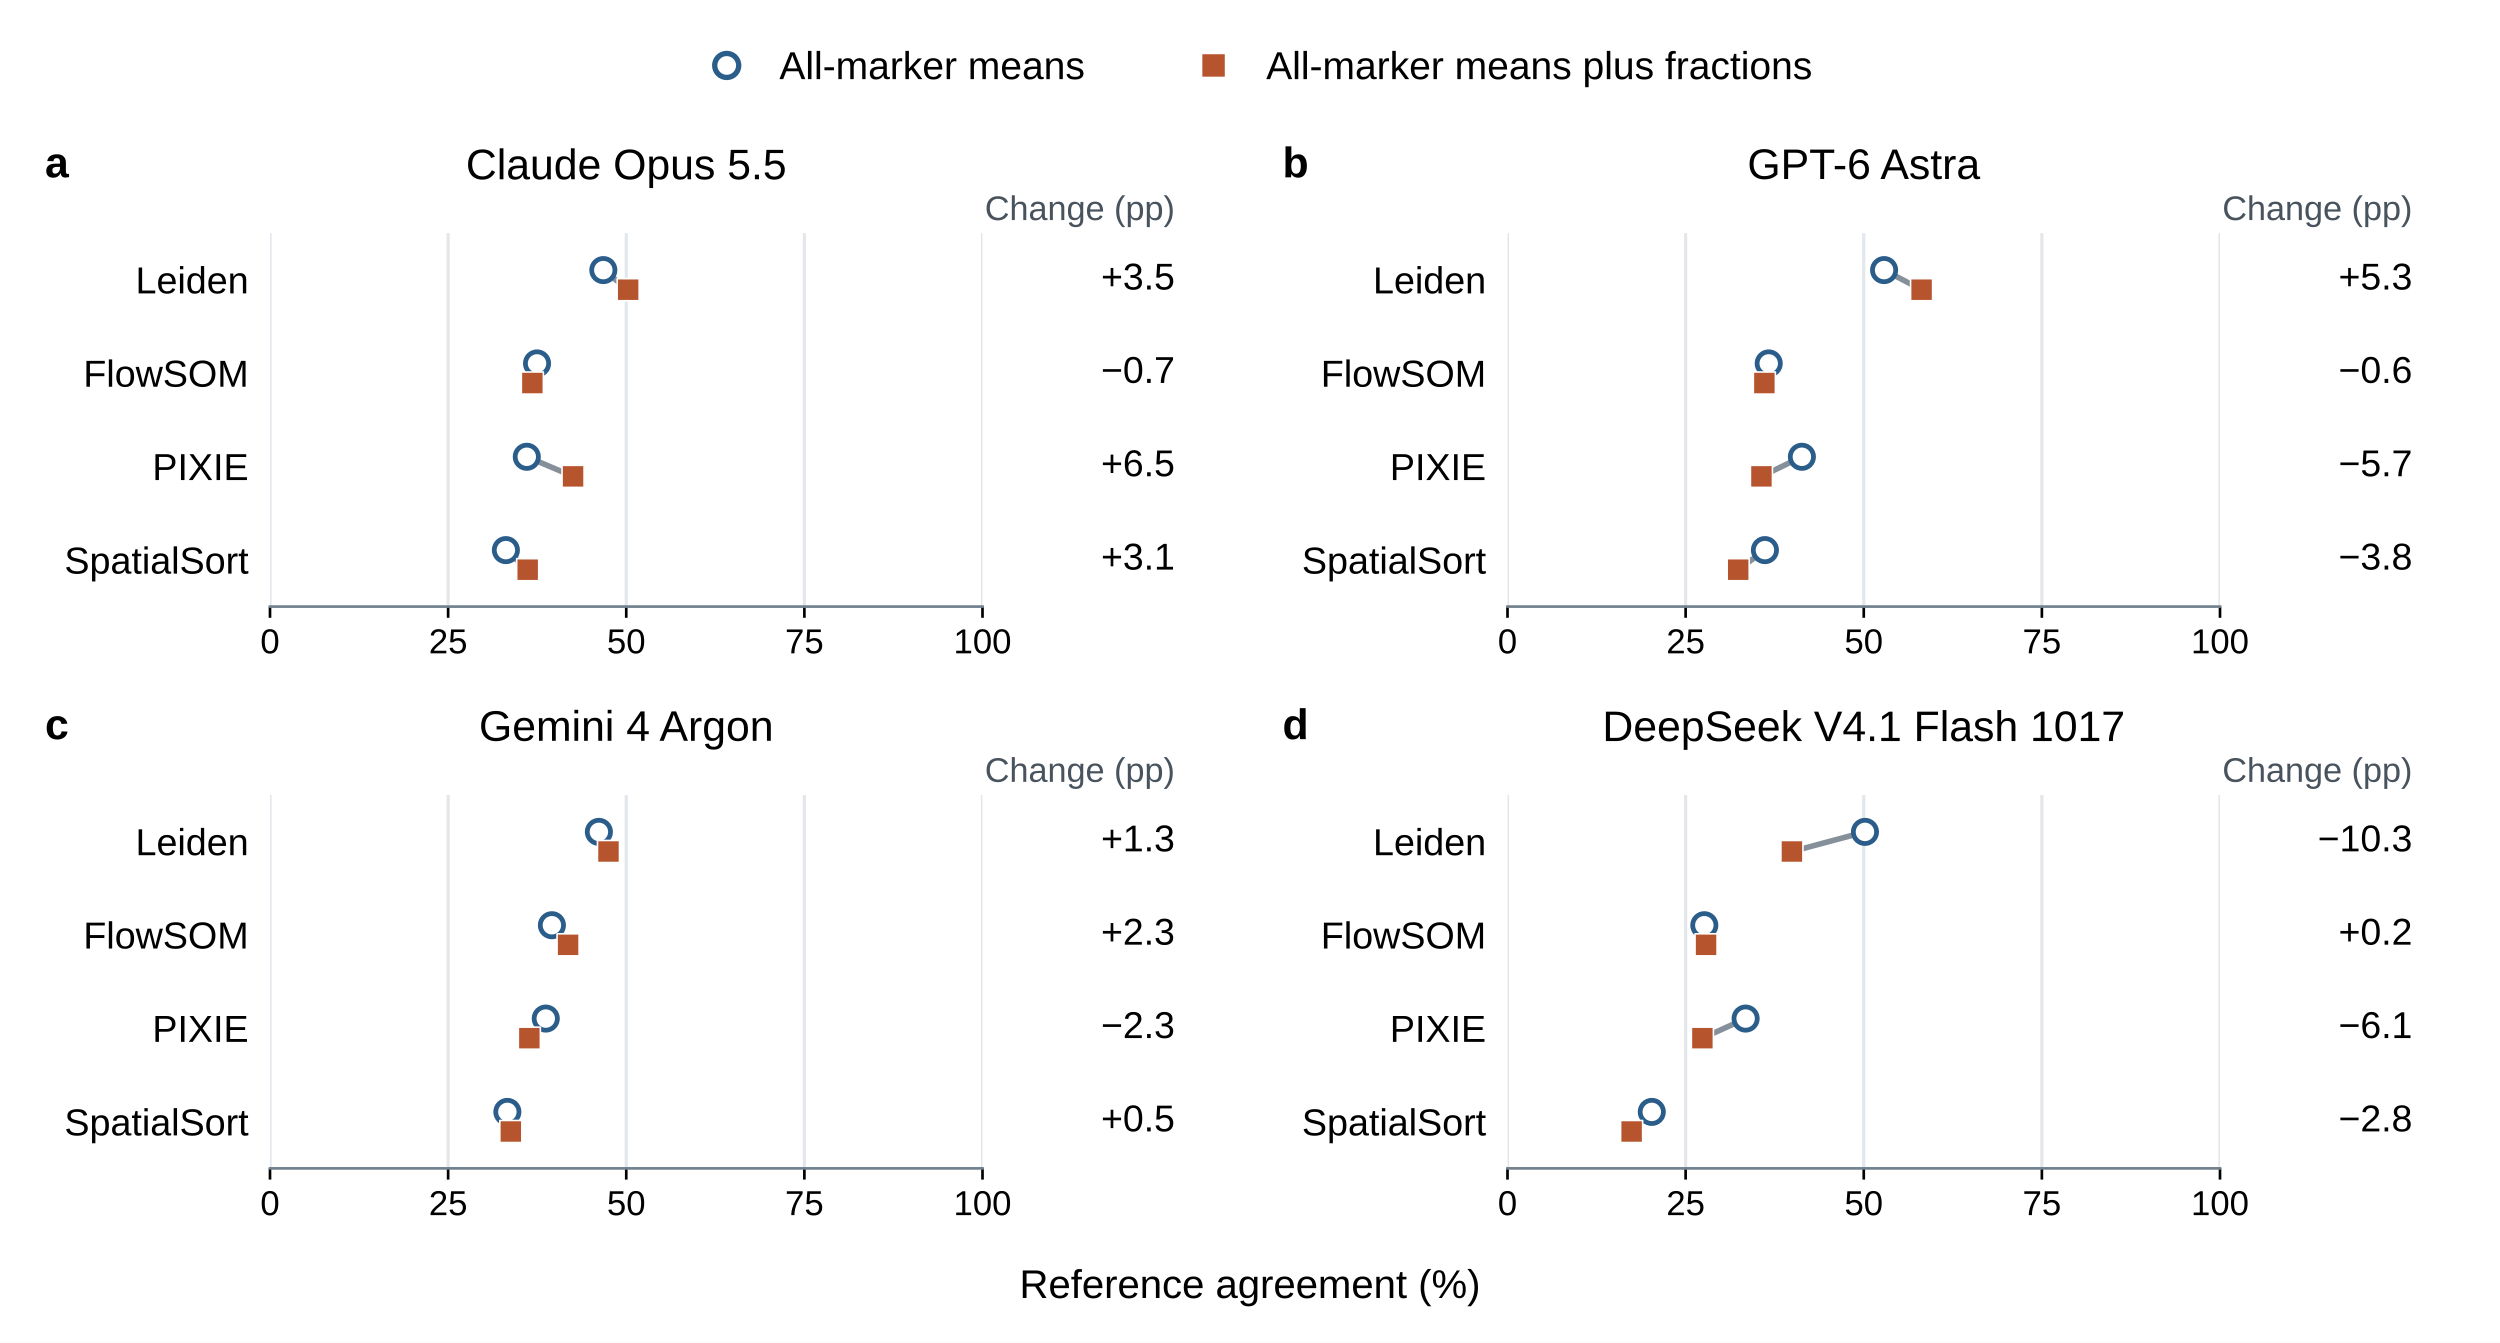
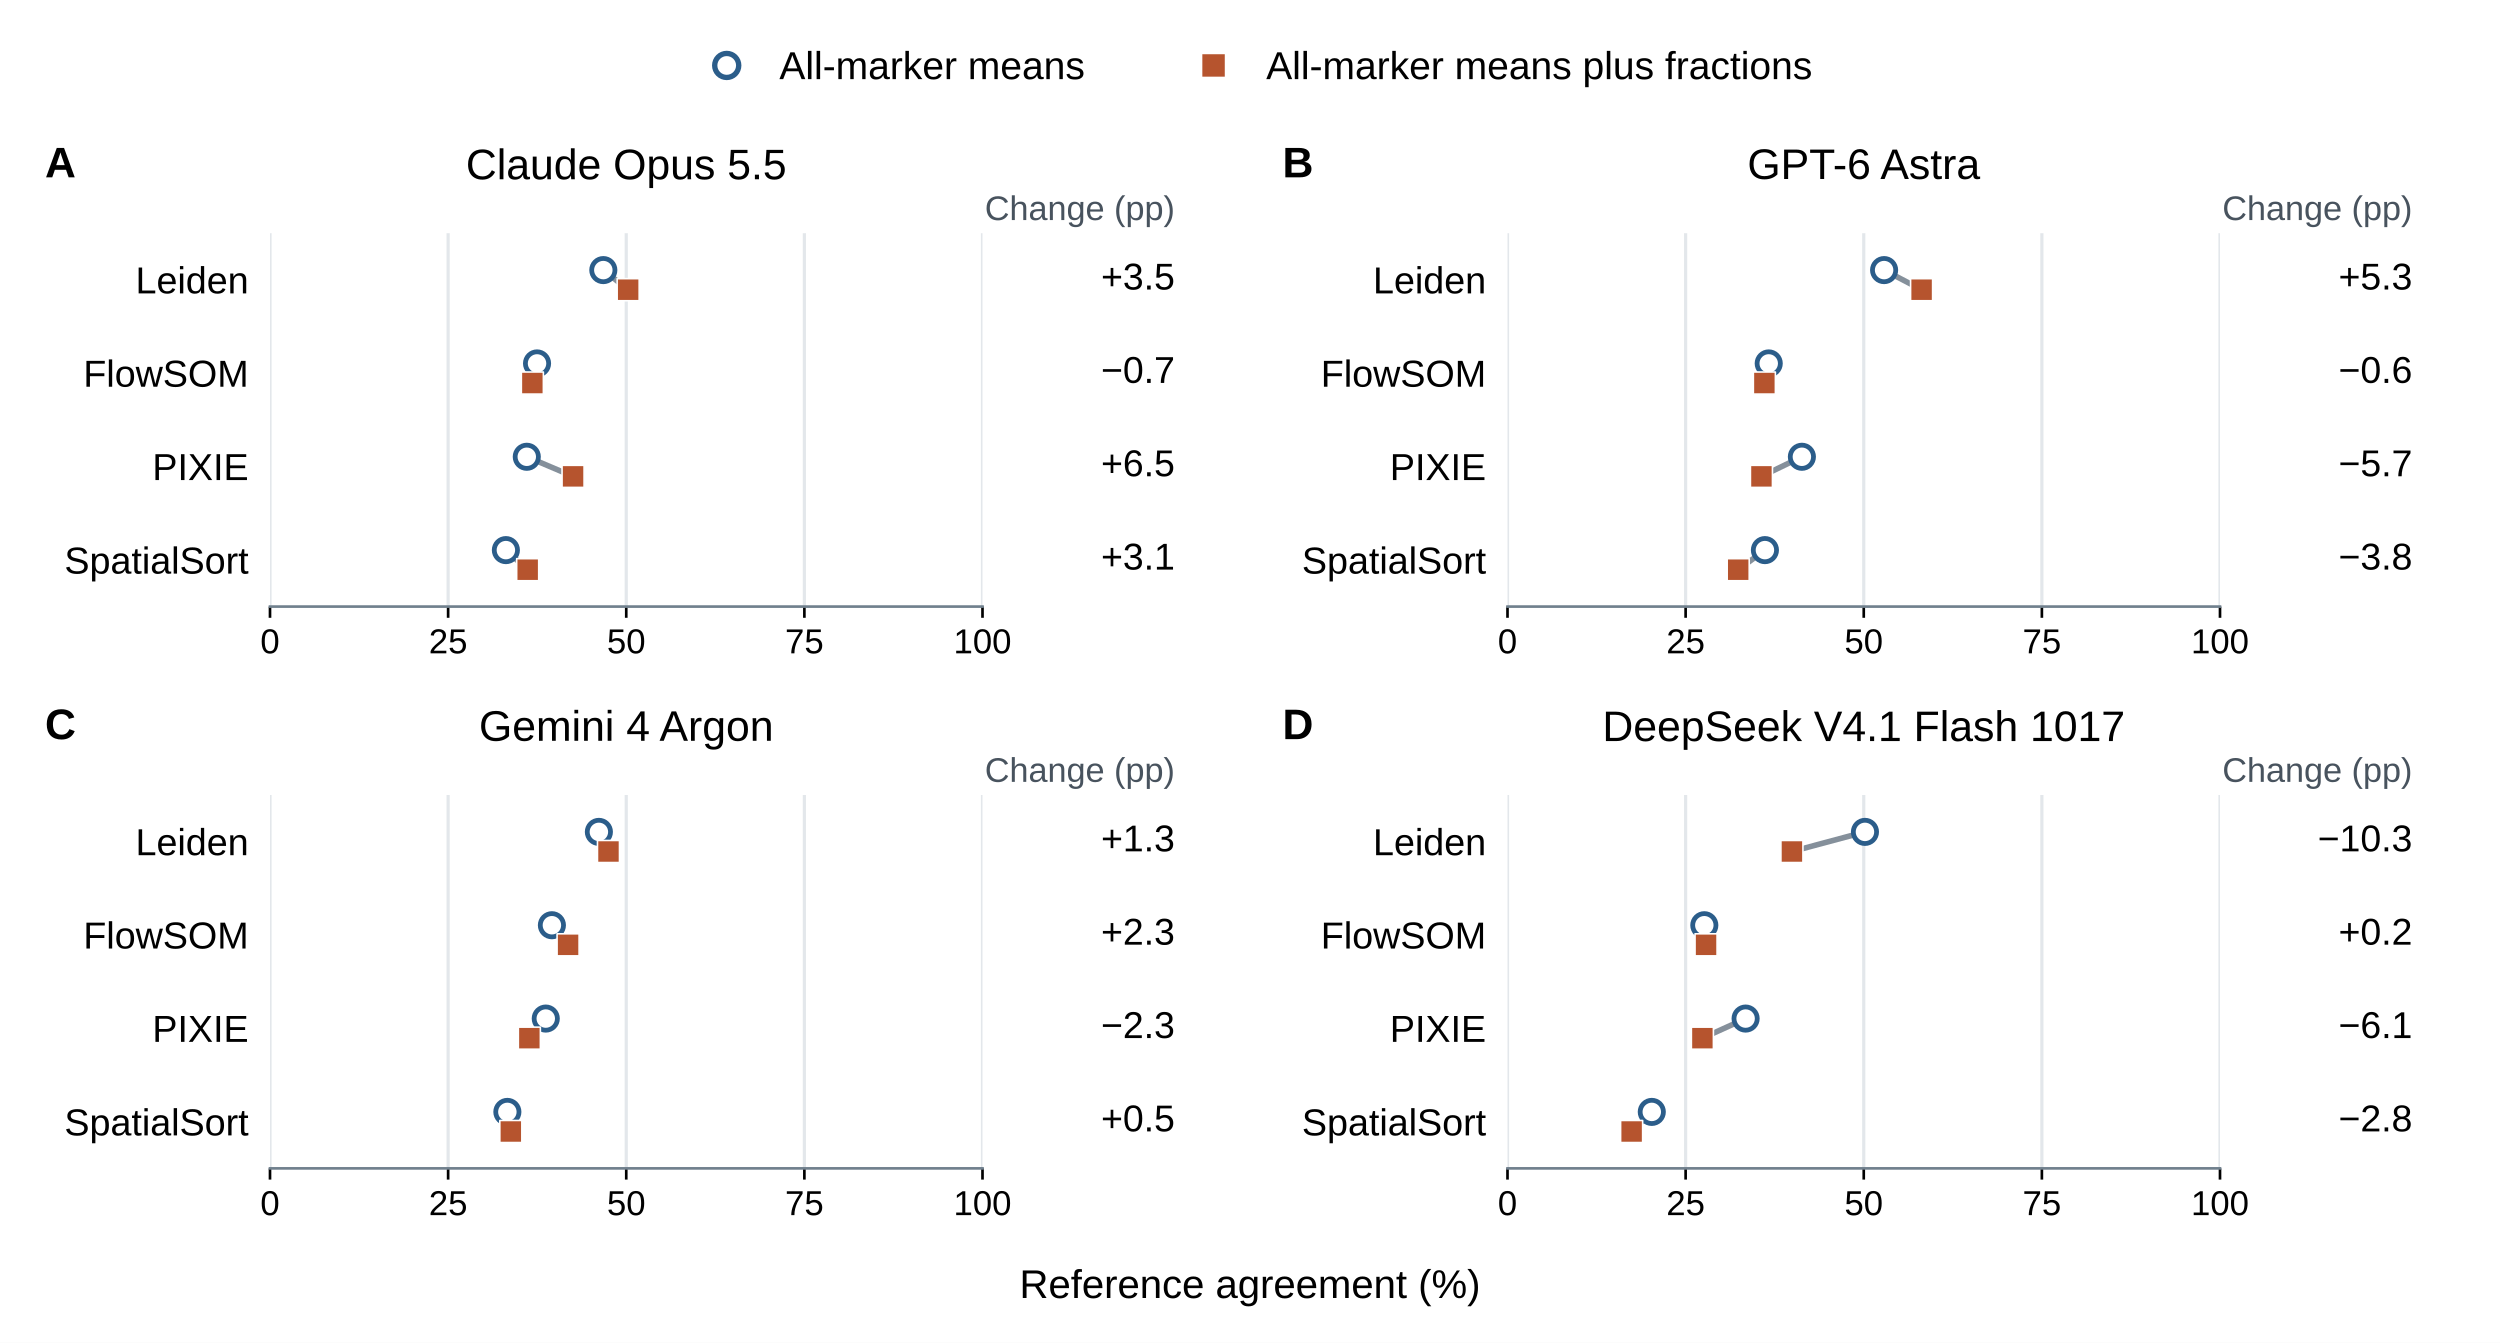
<svg xmlns="http://www.w3.org/2000/svg" xmlns:xlink="http://www.w3.org/1999/xlink" width="468pt" height="251.371pt" viewBox="0 0 468 251.371" version="1.1">
  <defs>
    <style type="text/css">*{stroke-linejoin: round; stroke-linecap: butt}</style>
  </defs>
  <g id="figure_1">
    <g id="patch_1">
      <path d="M 0 251.371  L 468 251.371  L 468 0  L 0 0  z " style="fill: #ffffff" />
    </g>
    <g id="axes_1">
      <g id="patch_2">
        <path d="M 50.544 113.552  L 183.924 113.552  L 183.924 43.66  L 50.544 43.66  z " style="fill: #ffffff" />
      </g>
      <g id="matplotlib.axis_1">
        <g id="xtick_1">
          <g id="line2d_1">
            <path d="M 50.544 113.552  L 50.544 43.66  " clip-path="url(#p164720109d)" style="fill: none; stroke: #e3e7eb; stroke-width: 0.6; stroke-linecap: square" />
          </g>
          <g id="line2d_2">
            <defs>
              <path id="mf519b2136f" d="M 0 0  L 0 2.1  " style="stroke: #000000; stroke-width: 0.5" />
            </defs>
            <g>
              <use xlink:href="#mf519b2136f" x="50.544" y="113.552" style="stroke: #000000; stroke-width: 0.5" />
            </g>
          </g>
          <g id="text_1">
            <text style="font-size: 6.5px; font-family: 'Arial', 'Liberation Sans', 'DejaVu Sans', sans-serif; text-anchor: middle" x="50.544" y="122.304" transform="rotate(-0 50.544 122.3044)">0</text>
          </g>
        </g>
        <g id="xtick_2">
          <g id="line2d_3">
            <path d="M 83.889 113.552  L 83.889 43.66  " clip-path="url(#p164720109d)" style="fill: none; stroke: #e3e7eb; stroke-width: 0.6; stroke-linecap: square" />
          </g>
          <g id="line2d_4">
            <g>
              <use xlink:href="#mf519b2136f" x="83.889" y="113.552" style="stroke: #000000; stroke-width: 0.5" />
            </g>
          </g>
          <g id="text_2">
            <text style="font-size: 6.5px; font-family: 'Arial', 'Liberation Sans', 'DejaVu Sans', sans-serif; text-anchor: middle" x="83.889" y="122.304" transform="rotate(-0 83.889 122.3044)">25</text>
          </g>
        </g>
        <g id="xtick_3">
          <g id="line2d_5">
            <path d="M 117.234 113.552  L 117.234 43.66  " clip-path="url(#p164720109d)" style="fill: none; stroke: #e3e7eb; stroke-width: 0.6; stroke-linecap: square" />
          </g>
          <g id="line2d_6">
            <g>
              <use xlink:href="#mf519b2136f" x="117.234" y="113.552" style="stroke: #000000; stroke-width: 0.5" />
            </g>
          </g>
          <g id="text_3">
            <text style="font-size: 6.5px; font-family: 'Arial', 'Liberation Sans', 'DejaVu Sans', sans-serif; text-anchor: middle" x="117.234" y="122.304" transform="rotate(-0 117.234 122.3044)">50</text>
          </g>
        </g>
        <g id="xtick_4">
          <g id="line2d_7">
            <path d="M 150.579 113.552  L 150.579 43.66  " clip-path="url(#p164720109d)" style="fill: none; stroke: #e3e7eb; stroke-width: 0.6; stroke-linecap: square" />
          </g>
          <g id="line2d_8">
            <g>
              <use xlink:href="#mf519b2136f" x="150.579" y="113.552" style="stroke: #000000; stroke-width: 0.5" />
            </g>
          </g>
          <g id="text_4">
            <text style="font-size: 6.5px; font-family: 'Arial', 'Liberation Sans', 'DejaVu Sans', sans-serif; text-anchor: middle" x="150.579" y="122.304" transform="rotate(-0 150.579 122.3044)">75</text>
          </g>
        </g>
        <g id="xtick_5">
          <g id="line2d_9">
            <path d="M 183.924 113.552  L 183.924 43.66  " clip-path="url(#p164720109d)" style="fill: none; stroke: #e3e7eb; stroke-width: 0.6; stroke-linecap: square" />
          </g>
          <g id="line2d_10">
            <g>
              <use xlink:href="#mf519b2136f" x="183.924" y="113.552" style="stroke: #000000; stroke-width: 0.5" />
            </g>
          </g>
          <g id="text_5">
            <text style="font-size: 6.5px; font-family: 'Arial', 'Liberation Sans', 'DejaVu Sans', sans-serif; text-anchor: middle" x="183.924" y="122.304" transform="rotate(-0 183.924 122.3044)">100</text>
          </g>
        </g>
      </g>
      <g id="matplotlib.axis_2">
        <g id="ytick_1">
          <g id="line2d_11" />
          <g id="text_6">
            <text style="font-size: 7.05px; font-family: 'Arial', 'Liberation Sans', 'DejaVu Sans', sans-serif; text-anchor: end" x="46.544" y="54.92" transform="rotate(-0 46.544 54.91967)">Leiden</text>
          </g>
        </g>
        <g id="ytick_2">
          <g id="line2d_12" />
          <g id="text_7">
            <text style="font-size: 7.05px; font-family: 'Arial', 'Liberation Sans', 'DejaVu Sans', sans-serif; text-anchor: end" x="46.544" y="72.393" transform="rotate(-0 46.544 72.39261)">FlowSOM</text>
          </g>
        </g>
        <g id="ytick_3">
          <g id="line2d_13" />
          <g id="text_8">
            <text style="font-size: 7.05px; font-family: 'Arial', 'Liberation Sans', 'DejaVu Sans', sans-serif; text-anchor: end" x="46.544" y="89.866" transform="rotate(-0 46.544 89.86554)">PIXIE</text>
          </g>
        </g>
        <g id="ytick_4">
          <g id="line2d_14" />
          <g id="text_9">
            <text style="font-size: 7.05px; font-family: 'Arial', 'Liberation Sans', 'DejaVu Sans', sans-serif; text-anchor: end" x="46.544" y="107.381" transform="rotate(-0 46.544 107.3814)">SpatialSort</text>
          </g>
        </g>
      </g>
      <g id="line2d_15">
        <path d="M 112.941 50.562  L 117.592 54.231  " clip-path="url(#p164720109d)" style="fill: none; stroke: #85909b; stroke-width: 1.05; stroke-linecap: square" />
      </g>
      <g id="line2d_16">
        <path d="M 100.533 68.035  L 99.658 71.704  " clip-path="url(#p164720109d)" style="fill: none; stroke: #85909b; stroke-width: 1.05; stroke-linecap: square" />
      </g>
      <g id="line2d_17">
        <path d="M 98.613 85.508  L 107.279 89.177  " clip-path="url(#p164720109d)" style="fill: none; stroke: #85909b; stroke-width: 1.05; stroke-linecap: square" />
      </g>
      <g id="line2d_18">
        <path d="M 94.701 102.981  L 98.783 106.65  " clip-path="url(#p164720109d)" style="fill: none; stroke: #85909b; stroke-width: 1.05; stroke-linecap: square" />
      </g>
      <g id="patch_3">
        <path d="M 50.544 113.552  L 183.924 113.552  " style="fill: none; stroke: #70808d; stroke-width: 0.5; stroke-linejoin: miter; stroke-linecap: square" />
      </g>
      <g id="text_10">
        <text style="font-size: 6.4px; font-family: 'Arial', 'Liberation Sans', 'DejaVu Sans', sans-serif; text-anchor: end; fill: #48535e" x="219.937" y="41.195" transform="rotate(-0 219.9366 41.19481)">Change (pp)</text>
      </g>
      <g id="text_11">
        <text style="font-size: 7px; font-family: 'Arial', 'Liberation Sans', 'DejaVu Sans', sans-serif; text-anchor: end" x="219.937" y="54.206" transform="rotate(-0 219.9366 54.20616)">+3.5</text>
      </g>
      <g id="text_12">
        <text style="font-size: 7px; font-family: 'Arial', 'Liberation Sans', 'DejaVu Sans', sans-serif; text-anchor: end" x="219.937" y="71.679" transform="rotate(-0 219.9366 71.67909)">−0.7</text>
      </g>
      <g id="text_13">
        <text style="font-size: 7px; font-family: 'Arial', 'Liberation Sans', 'DejaVu Sans', sans-serif; text-anchor: end" x="219.937" y="89.152" transform="rotate(-0 219.9366 89.15202)">+6.5</text>
      </g>
      <g id="text_14">
        <text style="font-size: 7px; font-family: 'Arial', 'Liberation Sans', 'DejaVu Sans', sans-serif; text-anchor: end" x="219.937" y="106.625" transform="rotate(-0 219.9366 106.625)">+3.1</text>
      </g>
      <g id="PathCollection_1">
        <defs>
          <path id="m39a8f7a4e0" d="M 0 2.179  C 0.578 2.179 1.132 1.95 1.541 1.541  C 1.95 1.132 2.179 0.578 2.179 0  C 2.179 -0.578 1.95 -1.132 1.541 -1.541  C 1.132 -1.95 0.578 -2.179 0 -2.179  C -0.578 -2.179 -1.132 -1.95 -1.541 -1.541  C -1.95 -1.132 -2.179 -0.578 -2.179 0  C -2.179 0.578 -1.95 1.132 -1.541 1.541  C -1.132 1.95 -0.578 2.179 0 2.179  z " style="stroke: #2b5d8a; stroke-width: 0.9" />
        </defs>
        <g clip-path="url(#p164720109d)">
          <use xlink:href="#m39a8f7a4e0" x="112.941" y="50.562" style="fill: #ffffff; stroke: #2b5d8a; stroke-width: 0.9" />
        </g>
      </g>
      <g id="PathCollection_2">
        <g clip-path="url(#p164720109d)">
          <use xlink:href="#m39a8f7a4e0" x="100.533" y="68.035" style="fill: #ffffff; stroke: #2b5d8a; stroke-width: 0.9" />
        </g>
      </g>
      <g id="PathCollection_3">
        <g clip-path="url(#p164720109d)">
          <use xlink:href="#m39a8f7a4e0" x="98.613" y="85.508" style="fill: #ffffff; stroke: #2b5d8a; stroke-width: 0.9" />
        </g>
      </g>
      <g id="PathCollection_4">
        <g clip-path="url(#p164720109d)">
          <use xlink:href="#m39a8f7a4e0" x="94.701" y="102.981" style="fill: #ffffff; stroke: #2b5d8a; stroke-width: 0.9" />
        </g>
      </g>
      <g id="PathCollection_5">
        <defs>
          <path id="m6fb741b19e" d="M -2.062 2.062  L 2.062 2.062  L 2.062 -2.062  L -2.062 -2.062  z " style="stroke: #ffffff; stroke-width: 0.3" />
        </defs>
        <g clip-path="url(#p164720109d)">
          <use xlink:href="#m6fb741b19e" x="117.592" y="54.231" style="fill: #b6542e; stroke: #ffffff; stroke-width: 0.3" />
        </g>
      </g>
      <g id="PathCollection_6">
        <g clip-path="url(#p164720109d)">
          <use xlink:href="#m6fb741b19e" x="99.658" y="71.704" style="fill: #b6542e; stroke: #ffffff; stroke-width: 0.3" />
        </g>
      </g>
      <g id="PathCollection_7">
        <g clip-path="url(#p164720109d)">
          <use xlink:href="#m6fb741b19e" x="107.279" y="89.177" style="fill: #b6542e; stroke: #ffffff; stroke-width: 0.3" />
        </g>
      </g>
      <g id="PathCollection_8">
        <g clip-path="url(#p164720109d)">
          <use xlink:href="#m6fb741b19e" x="98.783" y="106.65" style="fill: #b6542e; stroke: #ffffff; stroke-width: 0.3" />
        </g>
      </g>
    </g>
    <g id="axes_2">
      <g id="patch_4">
        <path d="M 282.204 113.552  L 415.584 113.552  L 415.584 43.66  L 282.204 43.66  z " style="fill: #ffffff" />
      </g>
      <g id="matplotlib.axis_3">
        <g id="xtick_6">
          <g id="line2d_19">
            <path d="M 282.204 113.552  L 282.204 43.66  " clip-path="url(#pc865735645)" style="fill: none; stroke: #e3e7eb; stroke-width: 0.6; stroke-linecap: square" />
          </g>
          <g id="line2d_20">
            <g>
              <use xlink:href="#mf519b2136f" x="282.204" y="113.552" style="stroke: #000000; stroke-width: 0.5" />
            </g>
          </g>
          <g id="text_15">
            <text style="font-size: 6.5px; font-family: 'Arial', 'Liberation Sans', 'DejaVu Sans', sans-serif; text-anchor: middle" x="282.204" y="122.304" transform="rotate(-0 282.204 122.3044)">0</text>
          </g>
        </g>
        <g id="xtick_7">
          <g id="line2d_21">
            <path d="M 315.549 113.552  L 315.549 43.66  " clip-path="url(#pc865735645)" style="fill: none; stroke: #e3e7eb; stroke-width: 0.6; stroke-linecap: square" />
          </g>
          <g id="line2d_22">
            <g>
              <use xlink:href="#mf519b2136f" x="315.549" y="113.552" style="stroke: #000000; stroke-width: 0.5" />
            </g>
          </g>
          <g id="text_16">
            <text style="font-size: 6.5px; font-family: 'Arial', 'Liberation Sans', 'DejaVu Sans', sans-serif; text-anchor: middle" x="315.549" y="122.304" transform="rotate(-0 315.549 122.3044)">25</text>
          </g>
        </g>
        <g id="xtick_8">
          <g id="line2d_23">
            <path d="M 348.894 113.552  L 348.894 43.66  " clip-path="url(#pc865735645)" style="fill: none; stroke: #e3e7eb; stroke-width: 0.6; stroke-linecap: square" />
          </g>
          <g id="line2d_24">
            <g>
              <use xlink:href="#mf519b2136f" x="348.894" y="113.552" style="stroke: #000000; stroke-width: 0.5" />
            </g>
          </g>
          <g id="text_17">
            <text style="font-size: 6.5px; font-family: 'Arial', 'Liberation Sans', 'DejaVu Sans', sans-serif; text-anchor: middle" x="348.894" y="122.304" transform="rotate(-0 348.894 122.3044)">50</text>
          </g>
        </g>
        <g id="xtick_9">
          <g id="line2d_25">
            <path d="M 382.239 113.552  L 382.239 43.66  " clip-path="url(#pc865735645)" style="fill: none; stroke: #e3e7eb; stroke-width: 0.6; stroke-linecap: square" />
          </g>
          <g id="line2d_26">
            <g>
              <use xlink:href="#mf519b2136f" x="382.239" y="113.552" style="stroke: #000000; stroke-width: 0.5" />
            </g>
          </g>
          <g id="text_18">
            <text style="font-size: 6.5px; font-family: 'Arial', 'Liberation Sans', 'DejaVu Sans', sans-serif; text-anchor: middle" x="382.239" y="122.304" transform="rotate(-0 382.239 122.3044)">75</text>
          </g>
        </g>
        <g id="xtick_10">
          <g id="line2d_27">
            <path d="M 415.584 113.552  L 415.584 43.66  " clip-path="url(#pc865735645)" style="fill: none; stroke: #e3e7eb; stroke-width: 0.6; stroke-linecap: square" />
          </g>
          <g id="line2d_28">
            <g>
              <use xlink:href="#mf519b2136f" x="415.584" y="113.552" style="stroke: #000000; stroke-width: 0.5" />
            </g>
          </g>
          <g id="text_19">
            <text style="font-size: 6.5px; font-family: 'Arial', 'Liberation Sans', 'DejaVu Sans', sans-serif; text-anchor: middle" x="415.584" y="122.304" transform="rotate(-0 415.584 122.3044)">100</text>
          </g>
        </g>
      </g>
      <g id="matplotlib.axis_4">
        <g id="ytick_5">
          <g id="line2d_29" />
          <g id="text_20">
            <text style="font-size: 7.05px; font-family: 'Arial', 'Liberation Sans', 'DejaVu Sans', sans-serif; text-anchor: end" x="278.204" y="54.92" transform="rotate(-0 278.204 54.91967)">Leiden</text>
          </g>
        </g>
        <g id="ytick_6">
          <g id="line2d_30" />
          <g id="text_21">
            <text style="font-size: 7.05px; font-family: 'Arial', 'Liberation Sans', 'DejaVu Sans', sans-serif; text-anchor: end" x="278.204" y="72.393" transform="rotate(-0 278.204 72.39261)">FlowSOM</text>
          </g>
        </g>
        <g id="ytick_7">
          <g id="line2d_31" />
          <g id="text_22">
            <text style="font-size: 7.05px; font-family: 'Arial', 'Liberation Sans', 'DejaVu Sans', sans-serif; text-anchor: end" x="278.204" y="89.866" transform="rotate(-0 278.204 89.86554)">PIXIE</text>
          </g>
        </g>
        <g id="ytick_8">
          <g id="line2d_32" />
          <g id="text_23">
            <text style="font-size: 7.05px; font-family: 'Arial', 'Liberation Sans', 'DejaVu Sans', sans-serif; text-anchor: end" x="278.204" y="107.381" transform="rotate(-0 278.204 107.3814)">SpatialSort</text>
          </g>
        </g>
      </g>
      <g id="line2d_33">
        <path d="M 352.704 50.562  L 359.724 54.231  " clip-path="url(#pc865735645)" style="fill: none; stroke: #85909b; stroke-width: 1.05; stroke-linecap: square" />
      </g>
      <g id="line2d_34">
        <path d="M 331.105 68.035  L 330.291 71.704  " clip-path="url(#pc865735645)" style="fill: none; stroke: #85909b; stroke-width: 1.05; stroke-linecap: square" />
      </g>
      <g id="line2d_35">
        <path d="M 337.314 85.508  L 329.741 89.177  " clip-path="url(#pc865735645)" style="fill: none; stroke: #85909b; stroke-width: 1.05; stroke-linecap: square" />
      </g>
      <g id="line2d_36">
        <path d="M 330.393 102.981  L 325.39 106.65  " clip-path="url(#pc865735645)" style="fill: none; stroke: #85909b; stroke-width: 1.05; stroke-linecap: square" />
      </g>
      <g id="patch_5">
        <path d="M 282.204 113.552  L 415.584 113.552  " style="fill: none; stroke: #70808d; stroke-width: 0.5; stroke-linejoin: miter; stroke-linecap: square" />
      </g>
      <g id="text_24">
        <text style="font-size: 6.4px; font-family: 'Arial', 'Liberation Sans', 'DejaVu Sans', sans-serif; text-anchor: end; fill: #48535e" x="451.597" y="41.195" transform="rotate(-0 451.5966 41.19481)">Change (pp)</text>
      </g>
      <g id="text_25">
        <text style="font-size: 7px; font-family: 'Arial', 'Liberation Sans', 'DejaVu Sans', sans-serif; text-anchor: end" x="451.597" y="54.206" transform="rotate(-0 451.5966 54.20616)">+5.3</text>
      </g>
      <g id="text_26">
        <text style="font-size: 7px; font-family: 'Arial', 'Liberation Sans', 'DejaVu Sans', sans-serif; text-anchor: end" x="451.597" y="71.679" transform="rotate(-0 451.5966 71.67909)">−0.6</text>
      </g>
      <g id="text_27">
        <text style="font-size: 7px; font-family: 'Arial', 'Liberation Sans', 'DejaVu Sans', sans-serif; text-anchor: end" x="451.597" y="89.152" transform="rotate(-0 451.5966 89.15202)">−5.7</text>
      </g>
      <g id="text_28">
        <text style="font-size: 7px; font-family: 'Arial', 'Liberation Sans', 'DejaVu Sans', sans-serif; text-anchor: end" x="451.597" y="106.625" transform="rotate(-0 451.5966 106.625)">−3.8</text>
      </g>
      <g id="PathCollection_9">
        <g clip-path="url(#pc865735645)">
          <use xlink:href="#m39a8f7a4e0" x="352.704" y="50.562" style="fill: #ffffff; stroke: #2b5d8a; stroke-width: 0.9" />
        </g>
      </g>
      <g id="PathCollection_10">
        <g clip-path="url(#pc865735645)">
          <use xlink:href="#m39a8f7a4e0" x="331.105" y="68.035" style="fill: #ffffff; stroke: #2b5d8a; stroke-width: 0.9" />
        </g>
      </g>
      <g id="PathCollection_11">
        <g clip-path="url(#pc865735645)">
          <use xlink:href="#m39a8f7a4e0" x="337.314" y="85.508" style="fill: #ffffff; stroke: #2b5d8a; stroke-width: 0.9" />
        </g>
      </g>
      <g id="PathCollection_12">
        <g clip-path="url(#pc865735645)">
          <use xlink:href="#m39a8f7a4e0" x="330.393" y="102.981" style="fill: #ffffff; stroke: #2b5d8a; stroke-width: 0.9" />
        </g>
      </g>
      <g id="PathCollection_13">
        <g clip-path="url(#pc865735645)">
          <use xlink:href="#m6fb741b19e" x="359.724" y="54.231" style="fill: #b6542e; stroke: #ffffff; stroke-width: 0.3" />
        </g>
      </g>
      <g id="PathCollection_14">
        <g clip-path="url(#pc865735645)">
          <use xlink:href="#m6fb741b19e" x="330.291" y="71.704" style="fill: #b6542e; stroke: #ffffff; stroke-width: 0.3" />
        </g>
      </g>
      <g id="PathCollection_15">
        <g clip-path="url(#pc865735645)">
          <use xlink:href="#m6fb741b19e" x="329.741" y="89.177" style="fill: #b6542e; stroke: #ffffff; stroke-width: 0.3" />
        </g>
      </g>
      <g id="PathCollection_16">
        <g clip-path="url(#pc865735645)">
          <use xlink:href="#m6fb741b19e" x="325.39" y="106.65" style="fill: #b6542e; stroke: #ffffff; stroke-width: 0.3" />
        </g>
      </g>
    </g>
    <g id="axes_3">
      <g id="patch_6">
        <path d="M 50.544 218.72  L 183.924 218.72  L 183.924 148.829  L 50.544 148.829  z " style="fill: #ffffff" />
      </g>
      <g id="matplotlib.axis_5">
        <g id="xtick_11">
          <g id="line2d_37">
            <path d="M 50.544 218.72  L 50.544 148.829  " clip-path="url(#pc172d4efec)" style="fill: none; stroke: #e3e7eb; stroke-width: 0.6; stroke-linecap: square" />
          </g>
          <g id="line2d_38">
            <g>
              <use xlink:href="#mf519b2136f" x="50.544" y="218.72" style="stroke: #000000; stroke-width: 0.5" />
            </g>
          </g>
          <g id="text_29">
            <text style="font-size: 6.5px; font-family: 'Arial', 'Liberation Sans', 'DejaVu Sans', sans-serif; text-anchor: middle" x="50.544" y="227.473" transform="rotate(-0 50.544 227.473)">0</text>
          </g>
        </g>
        <g id="xtick_12">
          <g id="line2d_39">
            <path d="M 83.889 218.72  L 83.889 148.829  " clip-path="url(#pc172d4efec)" style="fill: none; stroke: #e3e7eb; stroke-width: 0.6; stroke-linecap: square" />
          </g>
          <g id="line2d_40">
            <g>
              <use xlink:href="#mf519b2136f" x="83.889" y="218.72" style="stroke: #000000; stroke-width: 0.5" />
            </g>
          </g>
          <g id="text_30">
            <text style="font-size: 6.5px; font-family: 'Arial', 'Liberation Sans', 'DejaVu Sans', sans-serif; text-anchor: middle" x="83.889" y="227.473" transform="rotate(-0 83.889 227.473)">25</text>
          </g>
        </g>
        <g id="xtick_13">
          <g id="line2d_41">
            <path d="M 117.234 218.72  L 117.234 148.829  " clip-path="url(#pc172d4efec)" style="fill: none; stroke: #e3e7eb; stroke-width: 0.6; stroke-linecap: square" />
          </g>
          <g id="line2d_42">
            <g>
              <use xlink:href="#mf519b2136f" x="117.234" y="218.72" style="stroke: #000000; stroke-width: 0.5" />
            </g>
          </g>
          <g id="text_31">
            <text style="font-size: 6.5px; font-family: 'Arial', 'Liberation Sans', 'DejaVu Sans', sans-serif; text-anchor: middle" x="117.234" y="227.473" transform="rotate(-0 117.234 227.473)">50</text>
          </g>
        </g>
        <g id="xtick_14">
          <g id="line2d_43">
            <path d="M 150.579 218.72  L 150.579 148.829  " clip-path="url(#pc172d4efec)" style="fill: none; stroke: #e3e7eb; stroke-width: 0.6; stroke-linecap: square" />
          </g>
          <g id="line2d_44">
            <g>
              <use xlink:href="#mf519b2136f" x="150.579" y="218.72" style="stroke: #000000; stroke-width: 0.5" />
            </g>
          </g>
          <g id="text_32">
            <text style="font-size: 6.5px; font-family: 'Arial', 'Liberation Sans', 'DejaVu Sans', sans-serif; text-anchor: middle" x="150.579" y="227.473" transform="rotate(-0 150.579 227.473)">75</text>
          </g>
        </g>
        <g id="xtick_15">
          <g id="line2d_45">
            <path d="M 183.924 218.72  L 183.924 148.829  " clip-path="url(#pc172d4efec)" style="fill: none; stroke: #e3e7eb; stroke-width: 0.6; stroke-linecap: square" />
          </g>
          <g id="line2d_46">
            <g>
              <use xlink:href="#mf519b2136f" x="183.924" y="218.72" style="stroke: #000000; stroke-width: 0.5" />
            </g>
          </g>
          <g id="text_33">
            <text style="font-size: 6.5px; font-family: 'Arial', 'Liberation Sans', 'DejaVu Sans', sans-serif; text-anchor: middle" x="183.924" y="227.473" transform="rotate(-0 183.924 227.473)">100</text>
          </g>
        </g>
      </g>
      <g id="matplotlib.axis_6">
        <g id="ytick_9">
          <g id="line2d_47" />
          <g id="text_34">
            <text style="font-size: 7.05px; font-family: 'Arial', 'Liberation Sans', 'DejaVu Sans', sans-serif; text-anchor: end" x="46.544" y="160.088" transform="rotate(-0 46.544 160.0883)">Leiden</text>
          </g>
        </g>
        <g id="ytick_10">
          <g id="line2d_48" />
          <g id="text_35">
            <text style="font-size: 7.05px; font-family: 'Arial', 'Liberation Sans', 'DejaVu Sans', sans-serif; text-anchor: end" x="46.544" y="177.561" transform="rotate(-0 46.544 177.5612)">FlowSOM</text>
          </g>
        </g>
        <g id="ytick_11">
          <g id="line2d_49" />
          <g id="text_36">
            <text style="font-size: 7.05px; font-family: 'Arial', 'Liberation Sans', 'DejaVu Sans', sans-serif; text-anchor: end" x="46.544" y="195.034" transform="rotate(-0 46.544 195.0341)">PIXIE</text>
          </g>
        </g>
        <g id="ytick_12">
          <g id="line2d_50" />
          <g id="text_37">
            <text style="font-size: 7.05px; font-family: 'Arial', 'Liberation Sans', 'DejaVu Sans', sans-serif; text-anchor: end" x="46.544" y="212.55" transform="rotate(-0 46.544 212.55)">SpatialSort</text>
          </g>
        </g>
      </g>
      <g id="line2d_51">
        <path d="M 112.111 155.73  L 113.908 159.4  " clip-path="url(#pc172d4efec)" style="fill: none; stroke: #85909b; stroke-width: 1.05; stroke-linecap: square" />
      </g>
      <g id="line2d_52">
        <path d="M 103.316 173.203  L 106.346 176.873  " clip-path="url(#pc172d4efec)" style="fill: none; stroke: #85909b; stroke-width: 1.05; stroke-linecap: square" />
      </g>
      <g id="line2d_53">
        <path d="M 102.167 190.676  L 99.095 194.346  " clip-path="url(#pc172d4efec)" style="fill: none; stroke: #85909b; stroke-width: 1.05; stroke-linecap: square" />
      </g>
      <g id="line2d_54">
        <path d="M 94.978 208.149  L 95.627 211.819  " clip-path="url(#pc172d4efec)" style="fill: none; stroke: #85909b; stroke-width: 1.05; stroke-linecap: square" />
      </g>
      <g id="patch_7">
        <path d="M 50.544 218.72  L 183.924 218.72  " style="fill: none; stroke: #70808d; stroke-width: 0.5; stroke-linejoin: miter; stroke-linecap: square" />
      </g>
      <g id="text_38">
        <text style="font-size: 6.4px; font-family: 'Arial', 'Liberation Sans', 'DejaVu Sans', sans-serif; text-anchor: end; fill: #48535e" x="219.937" y="146.363" transform="rotate(-0 219.9366 146.3634)">Change (pp)</text>
      </g>
      <g id="text_39">
        <text style="font-size: 7px; font-family: 'Arial', 'Liberation Sans', 'DejaVu Sans', sans-serif; text-anchor: end" x="219.937" y="159.375" transform="rotate(-0 219.9366 159.3747)">+1.3</text>
      </g>
      <g id="text_40">
        <text style="font-size: 7px; font-family: 'Arial', 'Liberation Sans', 'DejaVu Sans', sans-serif; text-anchor: end" x="219.937" y="176.848" transform="rotate(-0 219.9366 176.8477)">+2.3</text>
      </g>
      <g id="text_41">
        <text style="font-size: 7px; font-family: 'Arial', 'Liberation Sans', 'DejaVu Sans', sans-serif; text-anchor: end" x="219.937" y="194.321" transform="rotate(-0 219.9366 194.3206)">−2.3</text>
      </g>
      <g id="text_42">
        <text style="font-size: 7px; font-family: 'Arial', 'Liberation Sans', 'DejaVu Sans', sans-serif; text-anchor: end" x="219.937" y="211.794" transform="rotate(-0 219.9366 211.7935)">+0.5</text>
      </g>
      <g id="PathCollection_17">
        <g clip-path="url(#pc172d4efec)">
          <use xlink:href="#m39a8f7a4e0" x="112.111" y="155.73" style="fill: #ffffff; stroke: #2b5d8a; stroke-width: 0.9" />
        </g>
      </g>
      <g id="PathCollection_18">
        <g clip-path="url(#pc172d4efec)">
          <use xlink:href="#m39a8f7a4e0" x="103.316" y="173.203" style="fill: #ffffff; stroke: #2b5d8a; stroke-width: 0.9" />
        </g>
      </g>
      <g id="PathCollection_19">
        <g clip-path="url(#pc172d4efec)">
          <use xlink:href="#m39a8f7a4e0" x="102.167" y="190.676" style="fill: #ffffff; stroke: #2b5d8a; stroke-width: 0.9" />
        </g>
      </g>
      <g id="PathCollection_20">
        <g clip-path="url(#pc172d4efec)">
          <use xlink:href="#m39a8f7a4e0" x="94.978" y="208.149" style="fill: #ffffff; stroke: #2b5d8a; stroke-width: 0.9" />
        </g>
      </g>
      <g id="PathCollection_21">
        <g clip-path="url(#pc172d4efec)">
          <use xlink:href="#m6fb741b19e" x="113.908" y="159.4" style="fill: #b6542e; stroke: #ffffff; stroke-width: 0.3" />
        </g>
      </g>
      <g id="PathCollection_22">
        <g clip-path="url(#pc172d4efec)">
          <use xlink:href="#m6fb741b19e" x="106.346" y="176.873" style="fill: #b6542e; stroke: #ffffff; stroke-width: 0.3" />
        </g>
      </g>
      <g id="PathCollection_23">
        <g clip-path="url(#pc172d4efec)">
          <use xlink:href="#m6fb741b19e" x="99.095" y="194.346" style="fill: #b6542e; stroke: #ffffff; stroke-width: 0.3" />
        </g>
      </g>
      <g id="PathCollection_24">
        <g clip-path="url(#pc172d4efec)">
          <use xlink:href="#m6fb741b19e" x="95.627" y="211.819" style="fill: #b6542e; stroke: #ffffff; stroke-width: 0.3" />
        </g>
      </g>
    </g>
    <g id="axes_4">
      <g id="patch_8">
        <path d="M 282.204 218.72  L 415.584 218.72  L 415.584 148.829  L 282.204 148.829  z " style="fill: #ffffff" />
      </g>
      <g id="matplotlib.axis_7">
        <g id="xtick_16">
          <g id="line2d_55">
            <path d="M 282.204 218.72  L 282.204 148.829  " clip-path="url(#paf9d4f70c8)" style="fill: none; stroke: #e3e7eb; stroke-width: 0.6; stroke-linecap: square" />
          </g>
          <g id="line2d_56">
            <g>
              <use xlink:href="#mf519b2136f" x="282.204" y="218.72" style="stroke: #000000; stroke-width: 0.5" />
            </g>
          </g>
          <g id="text_43">
            <text style="font-size: 6.5px; font-family: 'Arial', 'Liberation Sans', 'DejaVu Sans', sans-serif; text-anchor: middle" x="282.204" y="227.473" transform="rotate(-0 282.204 227.473)">0</text>
          </g>
        </g>
        <g id="xtick_17">
          <g id="line2d_57">
            <path d="M 315.549 218.72  L 315.549 148.829  " clip-path="url(#paf9d4f70c8)" style="fill: none; stroke: #e3e7eb; stroke-width: 0.6; stroke-linecap: square" />
          </g>
          <g id="line2d_58">
            <g>
              <use xlink:href="#mf519b2136f" x="315.549" y="218.72" style="stroke: #000000; stroke-width: 0.5" />
            </g>
          </g>
          <g id="text_44">
            <text style="font-size: 6.5px; font-family: 'Arial', 'Liberation Sans', 'DejaVu Sans', sans-serif; text-anchor: middle" x="315.549" y="227.473" transform="rotate(-0 315.549 227.473)">25</text>
          </g>
        </g>
        <g id="xtick_18">
          <g id="line2d_59">
            <path d="M 348.894 218.72  L 348.894 148.829  " clip-path="url(#paf9d4f70c8)" style="fill: none; stroke: #e3e7eb; stroke-width: 0.6; stroke-linecap: square" />
          </g>
          <g id="line2d_60">
            <g>
              <use xlink:href="#mf519b2136f" x="348.894" y="218.72" style="stroke: #000000; stroke-width: 0.5" />
            </g>
          </g>
          <g id="text_45">
            <text style="font-size: 6.5px; font-family: 'Arial', 'Liberation Sans', 'DejaVu Sans', sans-serif; text-anchor: middle" x="348.894" y="227.473" transform="rotate(-0 348.894 227.473)">50</text>
          </g>
        </g>
        <g id="xtick_19">
          <g id="line2d_61">
            <path d="M 382.239 218.72  L 382.239 148.829  " clip-path="url(#paf9d4f70c8)" style="fill: none; stroke: #e3e7eb; stroke-width: 0.6; stroke-linecap: square" />
          </g>
          <g id="line2d_62">
            <g>
              <use xlink:href="#mf519b2136f" x="382.239" y="218.72" style="stroke: #000000; stroke-width: 0.5" />
            </g>
          </g>
          <g id="text_46">
            <text style="font-size: 6.5px; font-family: 'Arial', 'Liberation Sans', 'DejaVu Sans', sans-serif; text-anchor: middle" x="382.239" y="227.473" transform="rotate(-0 382.239 227.473)">75</text>
          </g>
        </g>
        <g id="xtick_20">
          <g id="line2d_63">
            <path d="M 415.584 218.72  L 415.584 148.829  " clip-path="url(#paf9d4f70c8)" style="fill: none; stroke: #e3e7eb; stroke-width: 0.6; stroke-linecap: square" />
          </g>
          <g id="line2d_64">
            <g>
              <use xlink:href="#mf519b2136f" x="415.584" y="218.72" style="stroke: #000000; stroke-width: 0.5" />
            </g>
          </g>
          <g id="text_47">
            <text style="font-size: 6.5px; font-family: 'Arial', 'Liberation Sans', 'DejaVu Sans', sans-serif; text-anchor: middle" x="415.584" y="227.473" transform="rotate(-0 415.584 227.473)">100</text>
          </g>
        </g>
      </g>
      <g id="matplotlib.axis_8">
        <g id="ytick_13">
          <g id="line2d_65" />
          <g id="text_48">
            <text style="font-size: 7.05px; font-family: 'Arial', 'Liberation Sans', 'DejaVu Sans', sans-serif; text-anchor: end" x="278.204" y="160.088" transform="rotate(-0 278.204 160.0883)">Leiden</text>
          </g>
        </g>
        <g id="ytick_14">
          <g id="line2d_66" />
          <g id="text_49">
            <text style="font-size: 7.05px; font-family: 'Arial', 'Liberation Sans', 'DejaVu Sans', sans-serif; text-anchor: end" x="278.204" y="177.561" transform="rotate(-0 278.204 177.5612)">FlowSOM</text>
          </g>
        </g>
        <g id="ytick_15">
          <g id="line2d_67" />
          <g id="text_50">
            <text style="font-size: 7.05px; font-family: 'Arial', 'Liberation Sans', 'DejaVu Sans', sans-serif; text-anchor: end" x="278.204" y="195.034" transform="rotate(-0 278.204 195.0341)">PIXIE</text>
          </g>
        </g>
        <g id="ytick_16">
          <g id="line2d_68" />
          <g id="text_51">
            <text style="font-size: 7.05px; font-family: 'Arial', 'Liberation Sans', 'DejaVu Sans', sans-serif; text-anchor: end" x="278.204" y="212.55" transform="rotate(-0 278.204 212.55)">SpatialSort</text>
          </g>
        </g>
      </g>
      <g id="line2d_69">
        <path d="M 349.12 155.73  L 335.447 159.4  " clip-path="url(#paf9d4f70c8)" style="fill: none; stroke: #85909b; stroke-width: 1.05; stroke-linecap: square" />
      </g>
      <g id="line2d_70">
        <path d="M 319.048 173.203  L 319.374 176.873  " clip-path="url(#paf9d4f70c8)" style="fill: none; stroke: #85909b; stroke-width: 1.05; stroke-linecap: square" />
      </g>
      <g id="line2d_71">
        <path d="M 326.778 190.676  L 318.687 194.346  " clip-path="url(#paf9d4f70c8)" style="fill: none; stroke: #85909b; stroke-width: 1.05; stroke-linecap: square" />
      </g>
      <g id="line2d_72">
        <path d="M 309.214 208.149  L 305.44 211.819  " clip-path="url(#paf9d4f70c8)" style="fill: none; stroke: #85909b; stroke-width: 1.05; stroke-linecap: square" />
      </g>
      <g id="patch_9">
        <path d="M 282.204 218.72  L 415.584 218.72  " style="fill: none; stroke: #70808d; stroke-width: 0.5; stroke-linejoin: miter; stroke-linecap: square" />
      </g>
      <g id="text_52">
        <text style="font-size: 6.4px; font-family: 'Arial', 'Liberation Sans', 'DejaVu Sans', sans-serif; text-anchor: end; fill: #48535e" x="451.597" y="146.363" transform="rotate(-0 451.5966 146.3634)">Change (pp)</text>
      </g>
      <g id="text_53">
        <text style="font-size: 7px; font-family: 'Arial', 'Liberation Sans', 'DejaVu Sans', sans-serif; text-anchor: end" x="451.597" y="159.375" transform="rotate(-0 451.5966 159.3747)">−10.3</text>
      </g>
      <g id="text_54">
        <text style="font-size: 7px; font-family: 'Arial', 'Liberation Sans', 'DejaVu Sans', sans-serif; text-anchor: end" x="451.597" y="176.848" transform="rotate(-0 451.5966 176.8477)">+0.2</text>
      </g>
      <g id="text_55">
        <text style="font-size: 7px; font-family: 'Arial', 'Liberation Sans', 'DejaVu Sans', sans-serif; text-anchor: end" x="451.597" y="194.321" transform="rotate(-0 451.5966 194.3206)">−6.1</text>
      </g>
      <g id="text_56">
        <text style="font-size: 7px; font-family: 'Arial', 'Liberation Sans', 'DejaVu Sans', sans-serif; text-anchor: end" x="451.597" y="211.794" transform="rotate(-0 451.5966 211.7935)">−2.8</text>
      </g>
      <g id="PathCollection_25">
        <g clip-path="url(#paf9d4f70c8)">
          <use xlink:href="#m39a8f7a4e0" x="349.12" y="155.73" style="fill: #ffffff; stroke: #2b5d8a; stroke-width: 0.9" />
        </g>
      </g>
      <g id="PathCollection_26">
        <g clip-path="url(#paf9d4f70c8)">
          <use xlink:href="#m39a8f7a4e0" x="319.048" y="173.203" style="fill: #ffffff; stroke: #2b5d8a; stroke-width: 0.9" />
        </g>
      </g>
      <g id="PathCollection_27">
        <g clip-path="url(#paf9d4f70c8)">
          <use xlink:href="#m39a8f7a4e0" x="326.778" y="190.676" style="fill: #ffffff; stroke: #2b5d8a; stroke-width: 0.9" />
        </g>
      </g>
      <g id="PathCollection_28">
        <g clip-path="url(#paf9d4f70c8)">
          <use xlink:href="#m39a8f7a4e0" x="309.214" y="208.149" style="fill: #ffffff; stroke: #2b5d8a; stroke-width: 0.9" />
        </g>
      </g>
      <g id="PathCollection_29">
        <g clip-path="url(#paf9d4f70c8)">
          <use xlink:href="#m6fb741b19e" x="335.447" y="159.4" style="fill: #b6542e; stroke: #ffffff; stroke-width: 0.3" />
        </g>
      </g>
      <g id="PathCollection_30">
        <g clip-path="url(#paf9d4f70c8)">
          <use xlink:href="#m6fb741b19e" x="319.374" y="176.873" style="fill: #b6542e; stroke: #ffffff; stroke-width: 0.3" />
        </g>
      </g>
      <g id="PathCollection_31">
        <g clip-path="url(#paf9d4f70c8)">
          <use xlink:href="#m6fb741b19e" x="318.687" y="194.346" style="fill: #b6542e; stroke: #ffffff; stroke-width: 0.3" />
        </g>
      </g>
      <g id="PathCollection_32">
        <g clip-path="url(#paf9d4f70c8)">
          <use xlink:href="#m6fb741b19e" x="305.44" y="211.819" style="fill: #b6542e; stroke: #ffffff; stroke-width: 0.3" />
        </g>
      </g>
    </g>
    <g id="panel-letter-a">
-       <text style="font-weight: 700; font-size: 8px; font-family: 'Arial', 'Liberation Sans', 'DejaVu Sans', sans-serif; text-anchor: start" x="8.424" y="33.193" transform="rotate(-0 8.424 33.19342)">a</text>
+       <text style="font-weight: 700; font-size: 8px; font-family: 'Arial', 'Liberation Sans', 'DejaVu Sans', sans-serif; text-anchor: start" x="8.424" y="33.193" transform="rotate(-0 8.424 33.19342)">A</text>
    </g>
    <g id="text_57">
      <text style="font-size: 8px; font-family: 'Arial', 'Liberation Sans', 'DejaVu Sans', sans-serif; text-anchor: middle" x="117.234" y="33.555" transform="rotate(-0 117.234 33.55504)">Claude Opus 5.5</text>
    </g>
    <g id="panel-letter-b">
-       <text style="font-weight: 700; font-size: 8px; font-family: 'Arial', 'Liberation Sans', 'DejaVu Sans', sans-serif; text-anchor: start" x="240.084" y="33.193" transform="rotate(-0 240.084 33.19342)">b</text>
+       <text style="font-weight: 700; font-size: 8px; font-family: 'Arial', 'Liberation Sans', 'DejaVu Sans', sans-serif; text-anchor: start" x="240.084" y="33.193" transform="rotate(-0 240.084 33.19342)">B</text>
    </g>
    <g id="text_58">
      <text style="font-size: 8px; font-family: 'Arial', 'Liberation Sans', 'DejaVu Sans', sans-serif; text-anchor: middle" x="348.894" y="33.504" transform="rotate(-0 348.894 33.50379)">GPT-6 Astra</text>
    </g>
    <g id="panel-letter-c">
-       <text style="font-weight: 700; font-size: 8px; font-family: 'Arial', 'Liberation Sans', 'DejaVu Sans', sans-serif; text-anchor: start" x="8.424" y="138.362" transform="rotate(-0 8.424 138.362)">c</text>
+       <text style="font-weight: 700; font-size: 8px; font-family: 'Arial', 'Liberation Sans', 'DejaVu Sans', sans-serif; text-anchor: start" x="8.424" y="138.362" transform="rotate(-0 8.424 138.362)">C</text>
    </g>
    <g id="text_59">
      <text style="font-size: 8px; font-family: 'Arial', 'Liberation Sans', 'DejaVu Sans', sans-serif; text-anchor: middle" x="117.234" y="138.674" transform="rotate(-0 117.234 138.6743)">Gemini 4 Argon</text>
    </g>
    <g id="panel-letter-d">
-       <text style="font-weight: 700; font-size: 8px; font-family: 'Arial', 'Liberation Sans', 'DejaVu Sans', sans-serif; text-anchor: start" x="240.084" y="138.362" transform="rotate(-0 240.084 138.362)">d</text>
+       <text style="font-weight: 700; font-size: 8px; font-family: 'Arial', 'Liberation Sans', 'DejaVu Sans', sans-serif; text-anchor: start" x="240.084" y="138.362" transform="rotate(-0 240.084 138.362)">D</text>
    </g>
    <g id="text_60">
      <text style="font-size: 8px; font-family: 'Arial', 'Liberation Sans', 'DejaVu Sans', sans-serif; text-anchor: middle" x="348.894" y="138.721" transform="rotate(-0 348.894 138.7211)">DeepSeek V4.1 Flash 1017</text>
    </g>
    <g id="text_61">
      <text style="font-size: 7.5px; font-family: 'Arial', 'Liberation Sans', 'DejaVu Sans', sans-serif; text-anchor: middle" x="234" y="242.985" transform="rotate(-0 234 242.985)">Reference agreement (%)</text>
    </g>
    <g id="legend_1">
      <g id="line2d_73">
        <defs>
          <path id="m472b3c234e" d="M 0 2.25  C 0.597 2.25 1.169 2.013 1.591 1.591  C 2.013 1.169 2.25 0.597 2.25 0  C 2.25 -0.597 2.013 -1.169 1.591 -1.591  C 1.169 -2.013 0.597 -2.25 0 -2.25  C -0.597 -2.25 -1.169 -2.013 -1.591 -1.591  C -2.013 -1.169 -2.25 -0.597 -2.25 0  C -2.25 0.597 -2.013 1.169 -1.591 1.591  C -1.169 2.013 -0.597 2.25 0 2.25  z " style="stroke: #2b5d8a" />
        </defs>
        <g>
          <use xlink:href="#m472b3c234e" x="136.041" y="12.252" style="fill: #ffffff; stroke: #2b5d8a" />
        </g>
      </g>
      <g id="text_62">
        <text style="font-size: 7.3px; font-family: 'Arial', 'Liberation Sans', 'DejaVu Sans', sans-serif; text-anchor: start" x="145.896" y="14.807" transform="rotate(-0 145.8958 14.8074)">All-marker means</text>
      </g>
      <g id="line2d_74">
        <defs>
          <path id="m764b751dd6" d="M -2.25 2.25  L 2.25 2.25  L 2.25 -2.25  L -2.25 -2.25  z " style="stroke: #ffffff; stroke-width: 0.3; stroke-linejoin: miter" />
        </defs>
        <g>
          <use xlink:href="#m764b751dd6" x="227.178" y="12.252" style="fill: #b6542e; stroke: #ffffff; stroke-width: 0.3; stroke-linejoin: miter" />
        </g>
      </g>
      <g id="text_63">
        <text style="font-size: 7.3px; font-family: 'Arial', 'Liberation Sans', 'DejaVu Sans', sans-serif; text-anchor: start" x="237.033" y="14.807" transform="rotate(-0 237.0329 14.8074)">All-marker means plus fractions</text>
      </g>
    </g>
  </g>
  <defs>
    <clipPath id="p164720109d">
      <rect x="50.544" y="43.66" width="133.38" height="69.892" />
    </clipPath>
    <clipPath id="pc865735645">
      <rect x="282.204" y="43.66" width="133.38" height="69.892" />
    </clipPath>
    <clipPath id="pc172d4efec">
      <rect x="50.544" y="148.829" width="133.38" height="69.892" />
    </clipPath>
    <clipPath id="paf9d4f70c8">
      <rect x="282.204" y="148.829" width="133.38" height="69.892" />
    </clipPath>
  </defs>
</svg>
